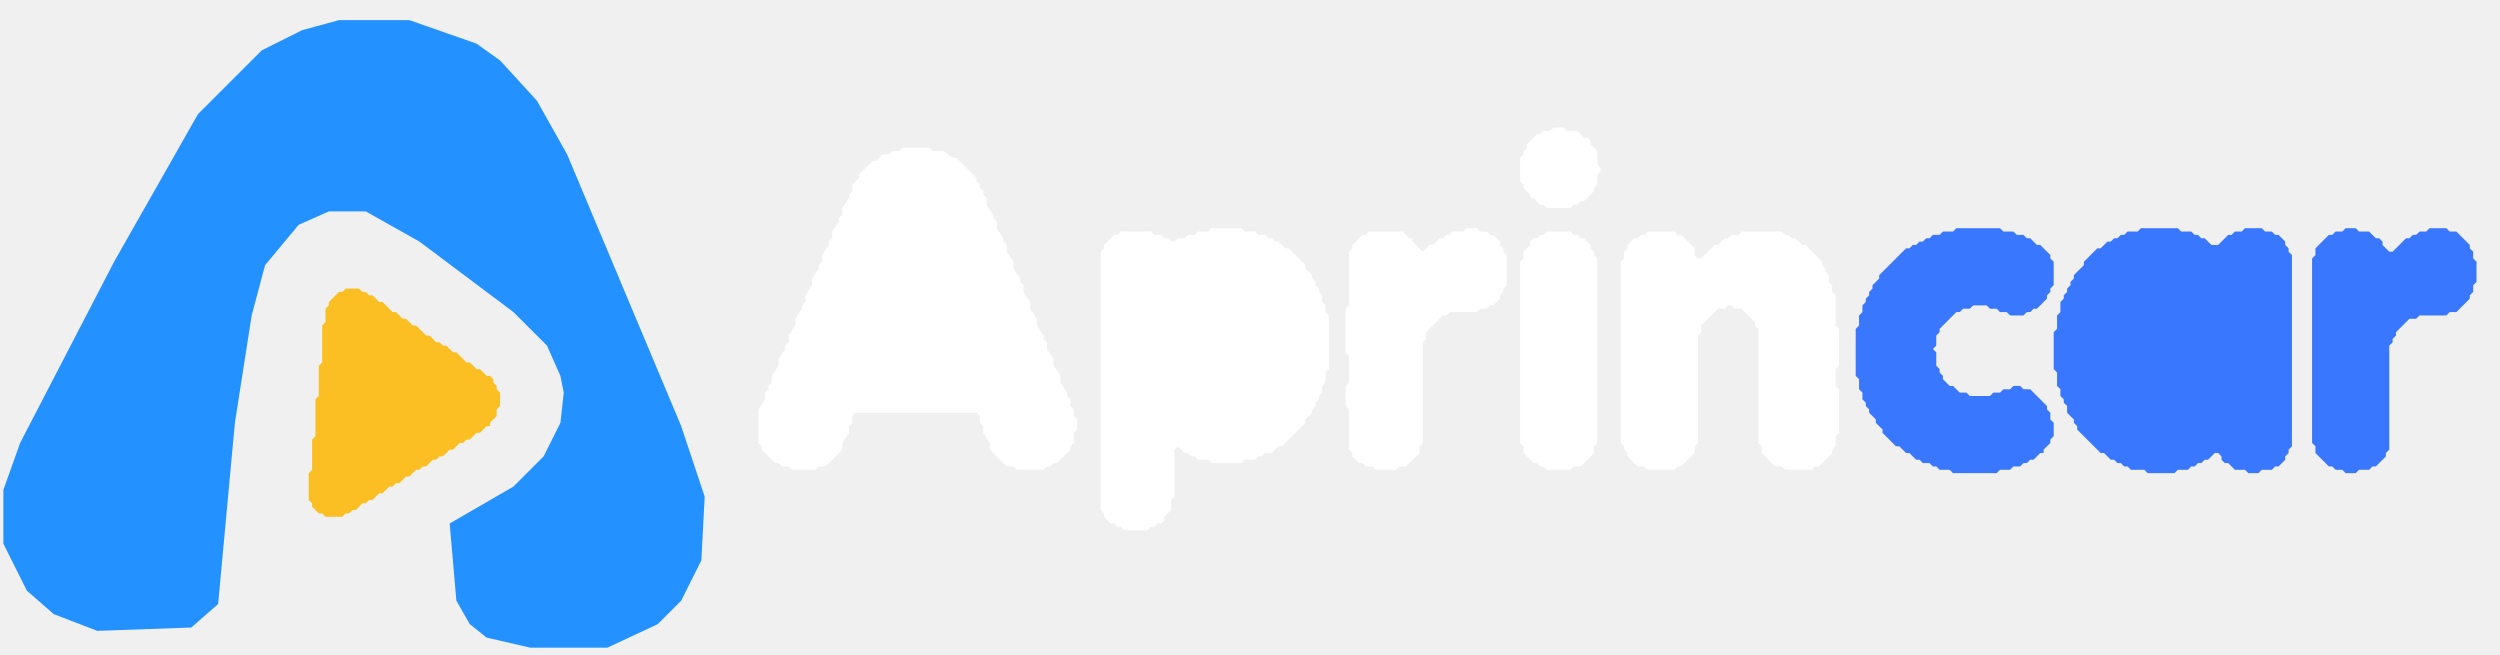
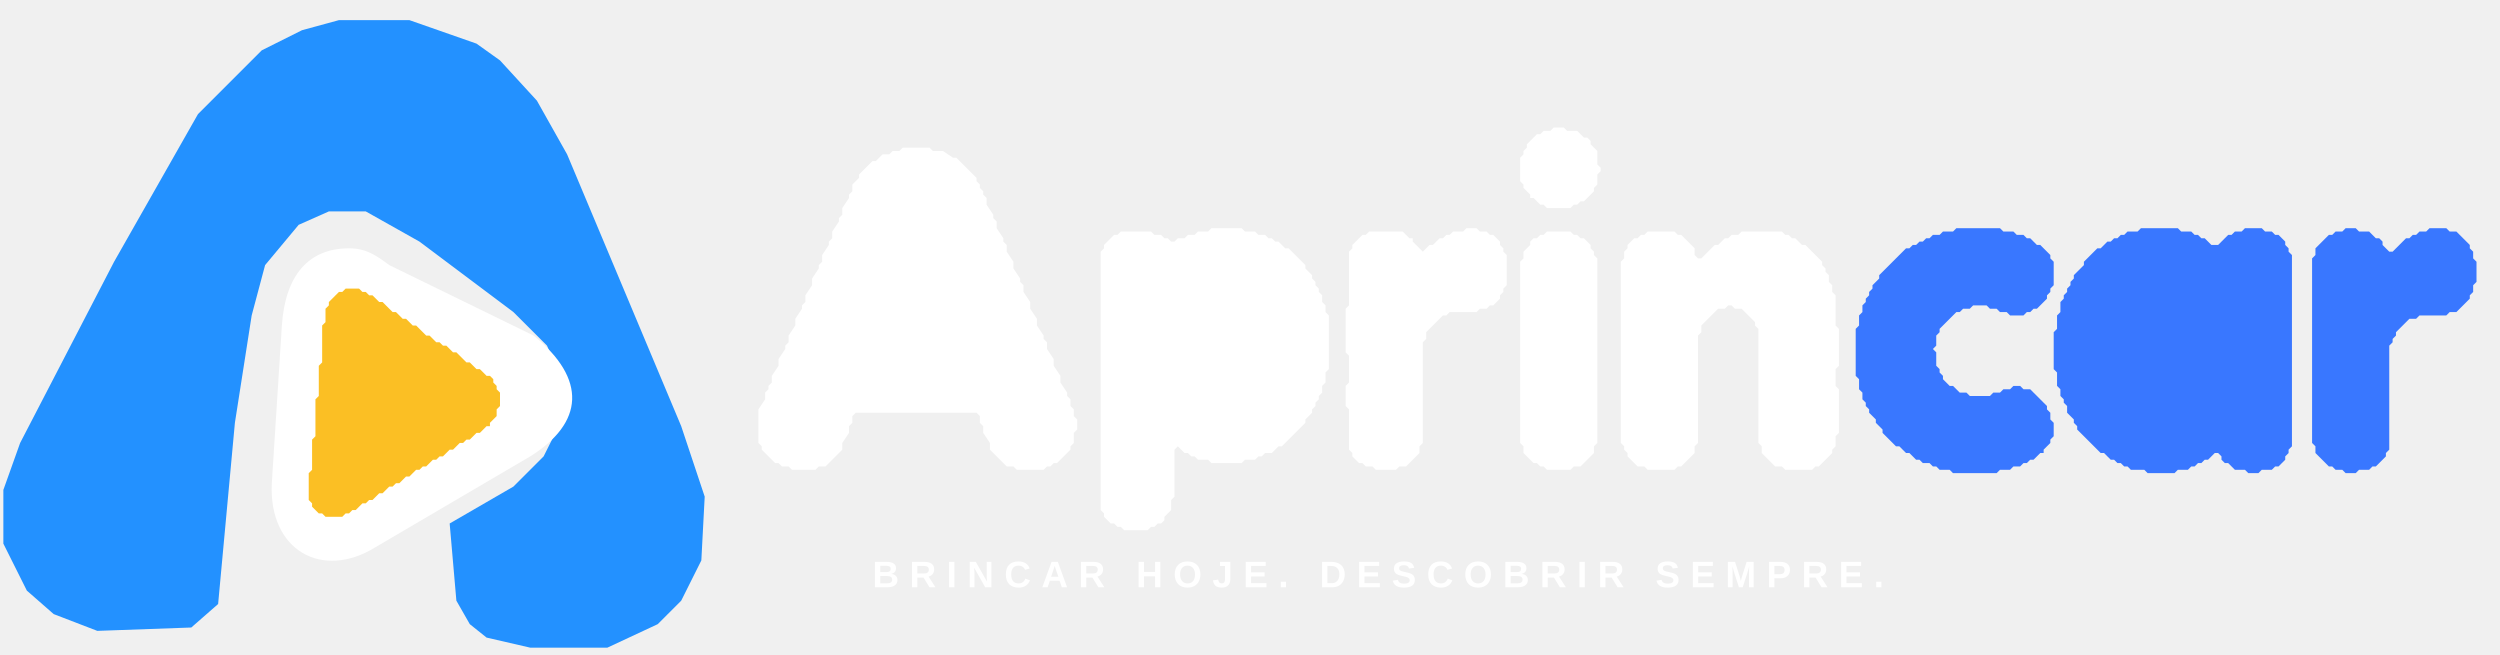
- <svg xmlns="http://www.w3.org/2000/svg" viewBox="0 0 745 195" role="img" data-brand-version="approved-v2">
+ <svg xmlns="http://www.w3.org/2000/svg" viewBox="0 0 745 195" role="img" data-brand-version="approved-v5">
  <defs>
    <linearGradient id="symbolBlue" x1="0" y1="0" x2="210" y2="190">
      <stop stop-color="#2391FF" />
      <stop offset=".55" stop-color="#2563EB" />
      <stop offset="1" stop-color="#1755D9" />
    </linearGradient>
    <linearGradient id="wordBlue" x1="540" y1="70" x2="745" y2="150">
      <stop stop-color="#3977FF" />
      <stop offset="1" stop-color="#1267F4" />
    </linearGradient>
  </defs>
  <path d="M 78 15 L 59 34 L 34 78 L 6 132 L 1 146 L 1 162 L 8 176 L 16 183 L 29 188 L 57 187 L 65 180 L 70 126 L 75 94 L 79 79 L 89 67 L 98 63 L 109 63 L 125 72 L 153 93 L 163 103 L 167 112 L 168 117 L 167 126 L 162 136 L 153 145 L 134 156 L 136 179 L 140 186 L 145 190 L 158 193 L 181 193 L 196 186 L 203 179 L 209 167 L 210 148 L 203 127 L 169 46 L 160 30 L 149 18 L 142 13 L 122 6 L 101 6 L 90 9 Z" fill="url(#symbolBlue)" />
+   <path d="M 104 74 C 92 74 85 82 84 97 L 81 144 C 80 164 96 173 112 163 L 158 136 C 174 126 175 113 159 100 L 116 79 C 112 76 109 74 104 74 Z" fill="#FFFFFF" />
  <path d="M 107 86 L 103 86 L 102 87 L 101 87 L 98 90 L 98 91 L 97 92 L 97 96 L 96 97 L 96 108 L 95 109 L 95 118 L 94 119 L 94 130 L 93 131 L 93 140 L 92 141 L 92 149 L 93 150 L 93 151 L 95 153 L 96 153 L 97 154 L 102 154 L 103 153 L 104 153 L 105 152 L 106 152 L 108 150 L 109 150 L 110 149 L 111 149 L 113 147 L 114 147 L 116 145 L 117 145 L 118 144 L 119 144 L 121 142 L 122 142 L 124 140 L 125 140 L 126 139 L 127 139 L 129 137 L 130 137 L 131 136 L 132 136 L 134 134 L 135 134 L 137 132 L 138 132 L 139 131 L 140 131 L 142 129 L 143 129 L 145 127 L 146 127 L 146 126 L 148 124 L 148 122 L 149 121 L 149 117 L 148 116 L 148 115 L 147 114 L 147 113 L 146 112 L 145 112 L 143 110 L 142 110 L 140 108 L 139 108 L 136 105 L 135 105 L 133 103 L 132 103 L 131 102 L 130 102 L 128 100 L 127 100 L 124 97 L 123 97 L 121 95 L 120 95 L 118 93 L 117 93 L 114 90 L 113 90 L 111 88 L 110 88 L 109 87 L 108 87 Z" fill="#FBBF24" />
  <path d="M 263 46 L 261 48 L 260 48 L 256 52 L 256 53 L 254 55 L 254 57 L 253 58 L 253 59 L 251 62 L 251 64 L 250 65 L 250 66 L 248 69 L 248 71 L 247 72 L 247 73 L 245 76 L 245 78 L 244 79 L 244 80 L 242 83 L 242 85 L 240 88 L 240 90 L 239 91 L 239 92 L 237 95 L 237 97 L 235 100 L 235 102 L 234 103 L 234 104 L 232 107 L 232 109 L 230 112 L 230 114 L 229 115 L 229 116 L 228 117 L 228 119 L 226 122 L 226 132 L 227 133 L 227 134 L 231 138 L 232 138 L 233 139 L 235 139 L 236 140 L 243 140 L 244 139 L 246 139 L 251 134 L 251 132 L 253 129 L 253 127 L 254 126 L 254 124 L 255 123 L 291 123 L 292 124 L 292 126 L 293 127 L 293 129 L 295 132 L 295 134 L 300 139 L 302 139 L 303 140 L 311 140 L 312 139 L 313 139 L 314 138 L 315 138 L 319 134 L 319 133 L 320 132 L 320 129 L 321 128 L 321 125 L 320 124 L 320 122 L 319 121 L 319 119 L 318 118 L 318 117 L 316 114 L 316 112 L 314 109 L 314 107 L 312 104 L 312 102 L 311 101 L 311 100 L 309 97 L 309 95 L 307 92 L 307 90 L 305 87 L 305 85 L 304 84 L 304 83 L 302 80 L 302 78 L 300 75 L 300 73 L 299 72 L 299 71 L 297 68 L 297 66 L 296 65 L 296 64 L 294 61 L 294 59 L 293 58 L 293 57 L 292 56 L 292 55 L 291 54 L 291 53 L 285 47 L 284 47 L 281 45 L 278 45 L 277 44 L 269 44 L 268 45 L 266 45 L 265 46 Z" fill="#FFFFFF" />
  <path d="M 381 72 L 380 72 L 379 71 L 378 71 L 377 70 L 375 70 L 374 69 L 371 69 L 370 68 L 361 68 L 360 69 L 357 69 L 356 70 L 354 70 L 353 71 L 351 71 L 350 72 L 349 72 L 348 71 L 347 71 L 346 70 L 344 70 L 343 69 L 334 69 L 333 70 L 332 70 L 329 73 L 329 74 L 328 75 L 328 152 L 329 153 L 329 154 L 331 156 L 332 156 L 333 157 L 334 157 L 335 158 L 342 158 L 343 157 L 344 157 L 345 156 L 346 156 L 347 155 L 347 154 L 349 152 L 349 149 L 350 148 L 350 134 L 351 133 L 353 135 L 354 135 L 355 136 L 356 136 L 357 137 L 360 137 L 361 138 L 370 138 L 371 137 L 374 137 L 375 136 L 376 136 L 377 135 L 379 135 L 381 133 L 382 133 L 389 126 L 389 125 L 391 123 L 391 122 L 392 121 L 392 120 L 393 119 L 393 118 L 394 117 L 394 115 L 395 114 L 395 111 L 396 110 L 396 94 L 395 93 L 395 91 L 394 90 L 394 88 L 393 87 L 393 86 L 392 85 L 392 84 L 391 83 L 391 82 L 389 80 L 389 79 L 384 74 L 383 74 Z" fill="#FFFFFF" />
  <path d="M 487 71 L 485 73 L 485 74 L 484 75 L 484 77 L 483 78 L 483 132 L 484 133 L 484 134 L 485 135 L 485 136 L 488 139 L 490 139 L 491 140 L 499 140 L 500 139 L 501 139 L 505 135 L 505 133 L 506 132 L 506 100 L 507 99 L 507 97 L 512 92 L 514 92 L 515 91 L 516 91 L 517 92 L 519 92 L 523 96 L 523 97 L 524 98 L 524 132 L 525 133 L 525 135 L 529 139 L 531 139 L 532 140 L 540 140 L 541 139 L 542 139 L 546 135 L 546 134 L 547 133 L 547 130 L 548 129 L 548 116 L 547 115 L 547 110 L 548 109 L 548 98 L 547 97 L 547 88 L 546 87 L 546 85 L 545 84 L 545 82 L 544 81 L 544 80 L 543 79 L 543 78 L 538 73 L 537 73 L 535 71 L 534 71 L 533 70 L 532 70 L 531 69 L 519 69 L 518 70 L 516 70 L 515 71 L 514 71 L 512 73 L 511 73 L 507 77 L 506 77 L 505 76 L 505 74 L 501 70 L 500 70 L 499 69 L 491 69 L 490 70 L 489 70 L 488 71 Z" fill="#FFFFFF" />
  <path d="M 445 70 L 444 70 L 443 69 L 441 69 L 440 68 L 437 68 L 436 69 L 433 69 L 432 70 L 431 70 L 430 71 L 429 71 L 427 73 L 426 73 L 424 75 L 421 72 L 421 71 L 420 71 L 418 69 L 408 69 L 407 70 L 406 70 L 403 73 L 403 74 L 402 75 L 402 91 L 401 92 L 401 105 L 402 106 L 402 114 L 401 115 L 401 121 L 402 122 L 402 134 L 403 135 L 403 136 L 405 138 L 406 138 L 407 139 L 409 139 L 410 140 L 416 140 L 417 139 L 419 139 L 423 135 L 423 133 L 424 132 L 424 102 L 425 101 L 425 99 L 430 94 L 431 94 L 432 93 L 440 93 L 441 92 L 443 92 L 444 91 L 445 91 L 447 89 L 447 88 L 448 87 L 448 86 L 449 85 L 449 76 L 448 75 L 448 74 L 447 73 L 447 72 Z" fill="#FFFFFF" />
  <path d="M 461 69 L 460 70 L 459 70 L 458 71 L 457 71 L 456 72 L 456 73 L 454 75 L 454 77 L 453 78 L 453 132 L 454 133 L 454 135 L 457 138 L 458 138 L 459 139 L 460 139 L 461 140 L 468 140 L 469 139 L 471 139 L 475 135 L 475 133 L 476 132 L 476 77 L 475 76 L 475 75 L 474 74 L 474 73 L 472 71 L 471 71 L 470 70 L 469 70 L 468 69 Z" fill="#FFFFFF" />
  <path d="M 463 38 L 462 39 L 460 39 L 459 40 L 458 40 L 455 43 L 455 44 L 454 45 L 454 46 L 453 47 L 453 54 L 454 55 L 454 56 L 456 58 L 456 59 L 457 59 L 459 61 L 460 61 L 461 62 L 468 62 L 469 61 L 470 61 L 471 60 L 472 60 L 475 57 L 475 56 L 476 55 L 476 52 L 477 51 L 477 50 L 476 49 L 476 45 L 474 43 L 474 42 L 473 41 L 472 41 L 470 39 L 467 39 L 466 38 Z" fill="#FFFFFF" />
  <path d="M 625 74 L 621 78 L 621 79 L 618 82 L 618 83 L 617 84 L 617 85 L 616 86 L 616 87 L 615 88 L 615 89 L 614 90 L 614 93 L 613 94 L 613 98 L 612 99 L 612 110 L 613 111 L 613 115 L 614 116 L 614 118 L 615 119 L 615 120 L 616 121 L 616 123 L 618 125 L 618 126 L 619 127 L 619 128 L 626 135 L 627 135 L 629 137 L 630 137 L 631 138 L 632 138 L 633 139 L 634 139 L 635 140 L 639 140 L 640 141 L 648 141 L 649 140 L 652 140 L 653 139 L 654 139 L 655 138 L 656 138 L 657 137 L 658 137 L 660 135 L 661 135 L 662 136 L 662 137 L 663 138 L 664 138 L 666 140 L 669 140 L 670 141 L 673 141 L 674 140 L 677 140 L 678 139 L 679 139 L 681 137 L 681 136 L 682 135 L 682 134 L 683 133 L 683 76 L 682 75 L 682 74 L 681 73 L 681 72 L 679 70 L 678 70 L 677 69 L 675 69 L 674 68 L 669 68 L 668 69 L 666 69 L 665 70 L 664 70 L 661 73 L 659 73 L 657 71 L 656 71 L 655 70 L 654 70 L 653 69 L 650 69 L 649 68 L 638 68 L 637 69 L 634 69 L 633 70 L 632 70 L 631 71 L 630 71 L 629 72 L 628 72 L 626 74 Z" fill="url(#wordBlue)" />
  <path d="M 583 68 L 582 69 L 579 69 L 578 70 L 576 70 L 575 71 L 574 71 L 573 72 L 572 72 L 571 73 L 570 73 L 569 74 L 568 74 L 560 82 L 560 83 L 558 85 L 558 86 L 557 87 L 557 88 L 556 89 L 556 90 L 555 91 L 555 93 L 554 94 L 554 97 L 553 98 L 553 112 L 554 113 L 554 116 L 555 117 L 555 119 L 556 120 L 556 121 L 557 122 L 557 123 L 559 125 L 559 126 L 561 128 L 561 129 L 565 133 L 566 133 L 568 135 L 569 135 L 571 137 L 572 137 L 573 138 L 575 138 L 576 139 L 577 139 L 578 140 L 581 140 L 582 141 L 595 141 L 596 140 L 599 140 L 600 139 L 602 139 L 603 138 L 604 138 L 605 137 L 606 137 L 608 135 L 609 135 L 609 134 L 611 132 L 611 131 L 612 130 L 612 126 L 611 125 L 611 123 L 610 122 L 610 121 L 605 116 L 603 116 L 602 115 L 600 115 L 599 116 L 597 116 L 596 117 L 594 117 L 593 118 L 587 118 L 586 117 L 584 117 L 582 115 L 581 115 L 579 113 L 579 112 L 578 111 L 578 110 L 577 109 L 577 105 L 576 104 L 577 103 L 577 100 L 578 99 L 578 98 L 583 93 L 584 93 L 585 92 L 587 92 L 588 91 L 592 91 L 593 92 L 595 92 L 596 93 L 598 93 L 599 94 L 603 94 L 604 93 L 605 93 L 606 92 L 607 92 L 610 89 L 610 88 L 611 87 L 611 86 L 612 85 L 612 78 L 611 77 L 611 76 L 608 73 L 607 73 L 605 71 L 604 71 L 603 70 L 601 70 L 600 69 L 597 69 L 596 68 Z" fill="url(#wordBlue)" />
  <path d="M 732 69 L 730 69 L 729 68 L 724 68 L 723 69 L 721 69 L 720 70 L 719 70 L 718 71 L 717 71 L 713 75 L 712 75 L 710 73 L 710 72 L 709 71 L 708 71 L 706 69 L 703 69 L 702 68 L 699 68 L 698 69 L 696 69 L 695 70 L 694 70 L 690 74 L 690 76 L 689 77 L 689 132 L 690 133 L 690 135 L 694 139 L 695 139 L 696 140 L 698 140 L 699 141 L 702 141 L 703 140 L 706 140 L 707 139 L 708 139 L 711 136 L 711 135 L 712 134 L 712 103 L 713 102 L 713 101 L 714 100 L 714 99 L 718 95 L 720 95 L 721 94 L 729 94 L 730 93 L 732 93 L 736 89 L 736 88 L 737 87 L 737 85 L 738 84 L 738 78 L 737 77 L 737 75 L 736 74 L 736 73 Z" fill="url(#wordBlue)" />
+   <text x="260" y="175" font-family="Poppins,Arial,sans-serif" font-weight="800" font-size="11" letter-spacing="3.1" fill="#FFFFFF">BRINCAR HOJE. DESCOBRIR SEMPRE.</text>
</svg>
